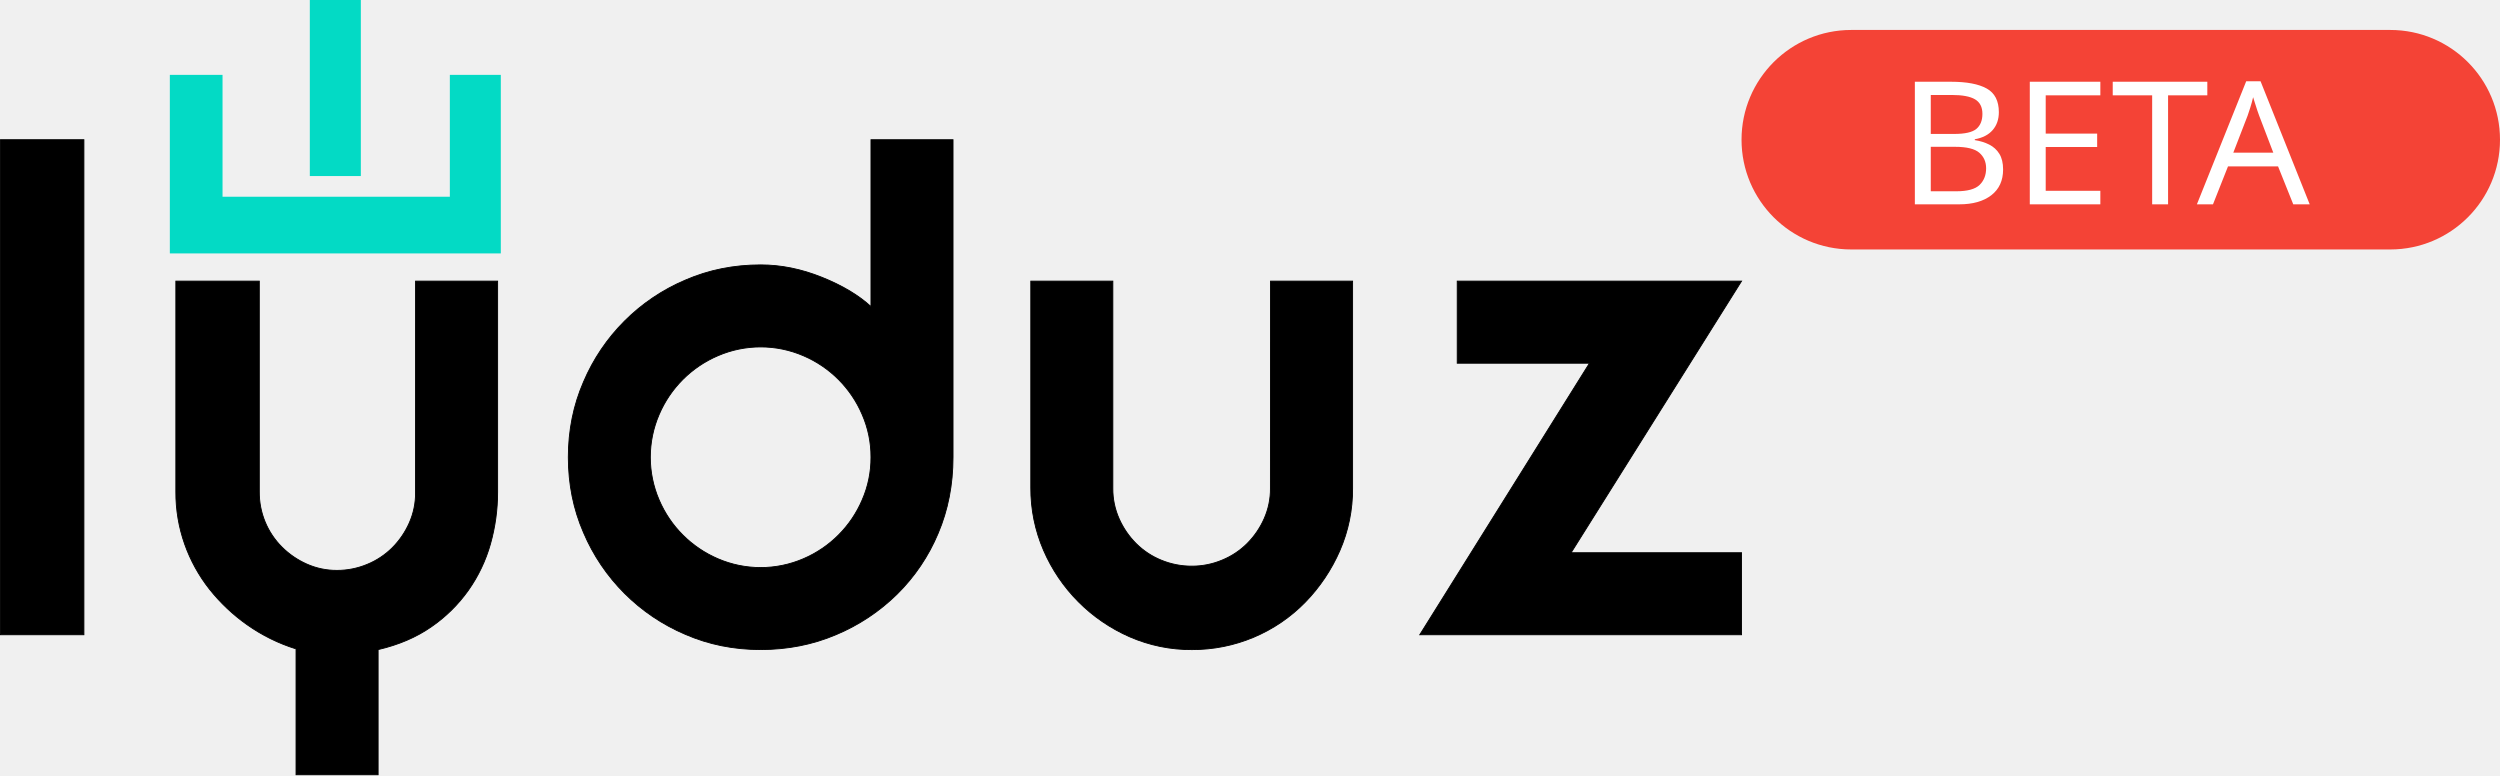
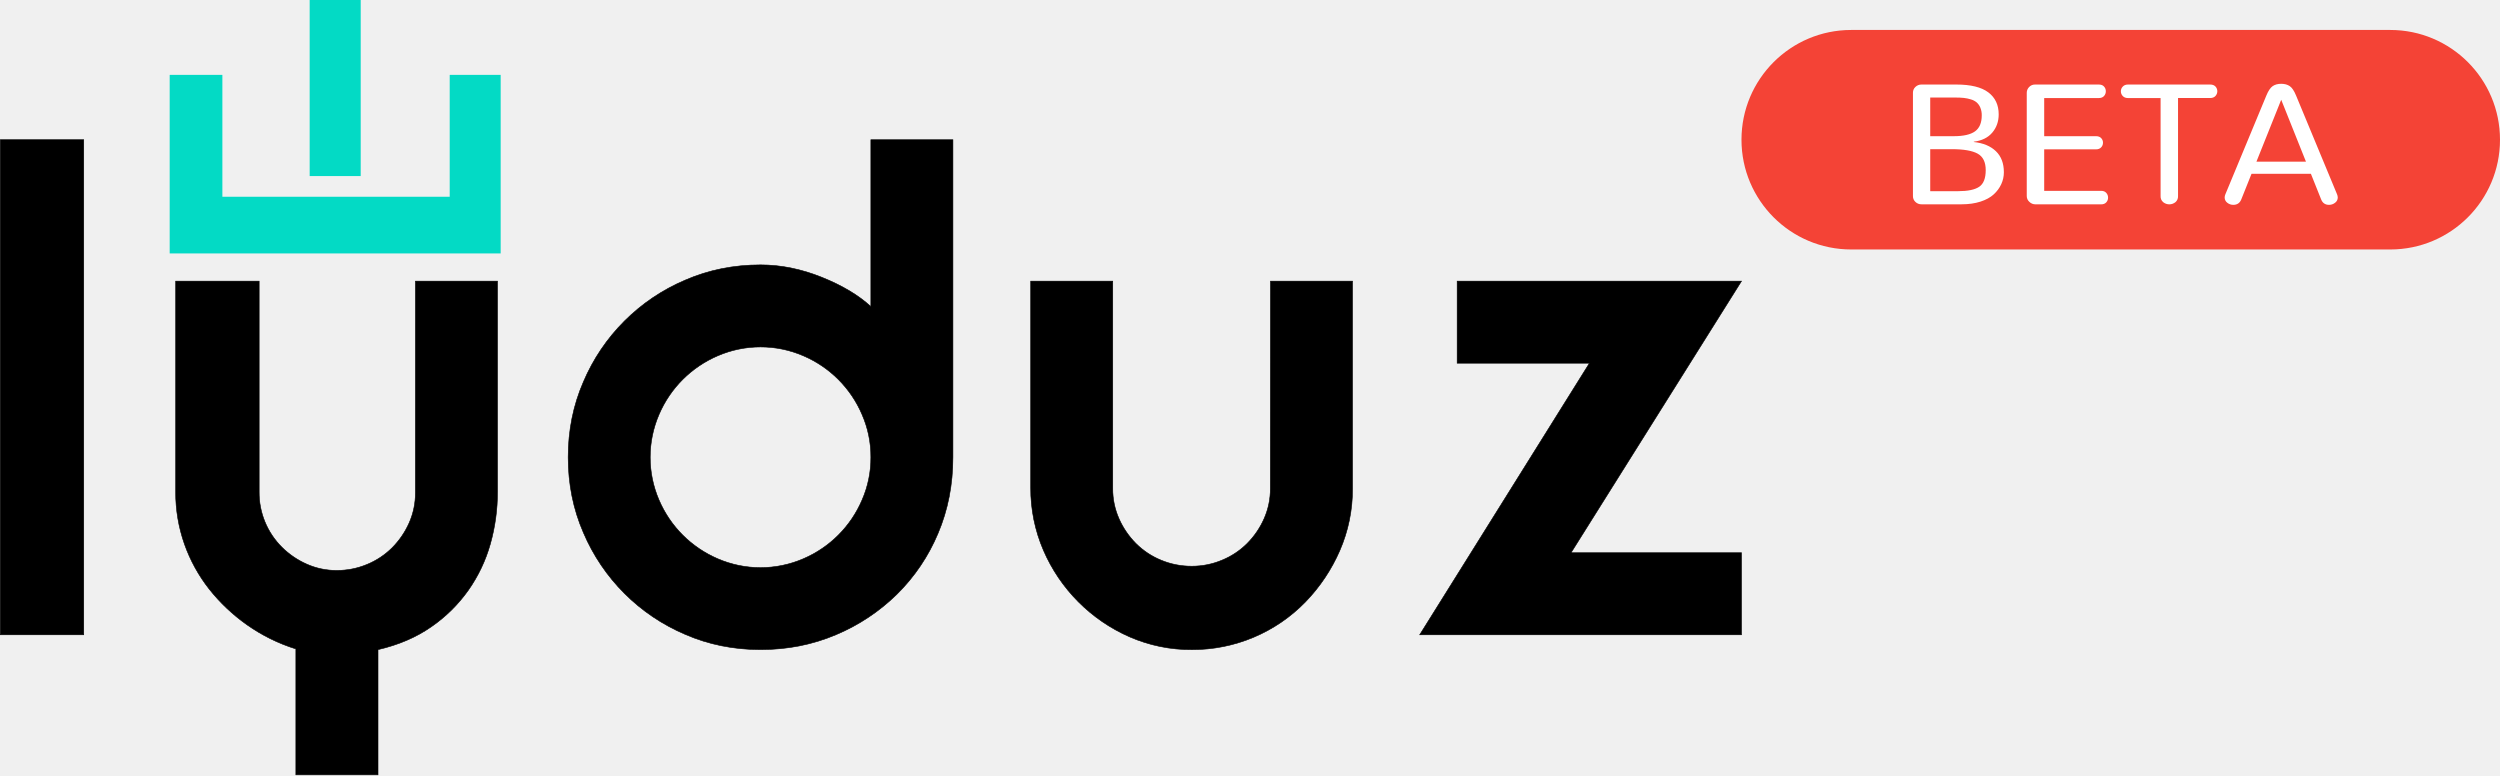
- <svg xmlns="http://www.w3.org/2000/svg" viewBox="0 0 2768.21 858.39">
+ <svg xmlns="http://www.w3.org/2000/svg" viewBox="0 0 4436 1375.35">
  <defs>
-     <style>.cls-1{fill:#03dac5;}.cls-2{stroke:#000;stroke-miterlimit:10;}.cls-3{fill:#f44336;}.cls-4{isolation:isolate;font-size:190.09px;fill:#fff;font-family:Nunito-Regular, Nunito;}</style>
+     <style>.cls-1{fill:#03dac5;}.cls-2{stroke:#000;stroke-miterlimit:10;}.cls-3{fill:#f44336;}.cls-4{isolation:isolate;}.cls-5{fill:#fff;}</style>
  </defs>
  <g id="Layer_2" data-name="Layer 2">
    <g id="Layer_1-2" data-name="Layer 1">
      <g id="Layer_2-2" data-name="Layer 2">
        <g id="Layer_1-2-2" data-name="Layer 1-2">
-           <rect class="cls-1" x="343.05" width="56.5" height="194.94" />
-           <polygon class="cls-1" points="554.53 82.9 554.53 280.6 188.06 280.6 188.06 82.9 246.41 82.9 246.41 217.84 498.11 217.84 498.11 82.9 554.53 82.9" />
-           <path class="cls-2" d="M.5,154.7H92.9V702.84H.5Z" />
-           <path class="cls-2" d="M460.15,311.31H551V544.67a210,210,0,0,1-7.88,57.54,168.15,168.15,0,0,1-24.42,51.3,164.92,164.92,0,0,1-41.35,40.71q-24.81,17.22-58.68,25.07v138.6H327.81V718.5a193.33,193.33,0,0,1-54-26.62,201.23,201.23,0,0,1-41.89-39.54,174.55,174.55,0,0,1-27.41-49.73,170.91,170.91,0,0,1-9.79-57.94V311.31h92.4V544.67a85.54,85.54,0,0,0,25.06,61.07,91.35,91.35,0,0,0,27.41,18.79,81,81,0,0,0,33.67,7.05,86.22,86.22,0,0,0,33.28-6.65,84.83,84.83,0,0,0,27.8-18.4,91.17,91.17,0,0,0,18.79-27.41,81.05,81.05,0,0,0,7-33.68Z" />
-           <path class="cls-2" d="M1055.26,506.29q0,45.42-16.45,84.18a206.88,206.88,0,0,1-45.41,67.34,214.71,214.71,0,0,1-67.73,45q-38.77,16.44-83.4,16.45t-83.4-16.84A212.92,212.92,0,0,1,646.11,589.69q-16.83-38.76-16.83-83.4t16.83-83.39A212.81,212.81,0,0,1,758.87,310.14q38.77-16.83,83.4-16.83,33.66,0,67.74,13.7t54.41,32.49V154.7h90.84Zm-90.84,0a116.64,116.64,0,0,0-9.79-47.37,123.42,123.42,0,0,0-65-65,119.55,119.55,0,0,0-94.75,0,123.62,123.62,0,0,0-65,65,119.63,119.63,0,0,0,0,94.75,123.69,123.69,0,0,0,65,65,119.55,119.55,0,0,0,94.75,0,123.55,123.55,0,0,0,65-65,116.52,116.52,0,0,0,9.79-47.38Z" />
-           <path class="cls-2" d="M1406.86,311.31h90.84V540.75a169.62,169.62,0,0,1-14.1,68.91,191.86,191.86,0,0,1-38,56.77,174.42,174.42,0,0,1-125.68,52.86,169.45,169.45,0,0,1-68.91-14.1,184.42,184.42,0,0,1-95.53-95.92,172.35,172.35,0,0,1-14.09-69.3V311.31h90.83V540.75a81,81,0,0,0,7,33.67A91.17,91.17,0,0,0,1258,601.83a84.68,84.68,0,0,0,27.8,18.4,88,88,0,0,0,34.06,6.66,86,86,0,0,0,33.28-6.66,84.83,84.83,0,0,0,27.8-18.4,91.17,91.17,0,0,0,18.79-27.41,81,81,0,0,0,7-33.67Z" />
-           <path class="cls-2" d="M1613.57,311.31h314.8L1739.65,612h188.72v90.84H1572.08L1760,402.15H1613.57Z" />
-           <path class="cls-3" d="M2049.9,33.17h596.78A121.53,121.53,0,0,1,2768.21,154.7h0a121.53,121.53,0,0,1-121.53,121.53H2049.9A121.53,121.53,0,0,1,1928.37,154.7h0A121.53,121.53,0,0,1,2049.9,33.17Z" />
-           <text class="cls-4" transform="translate(2101.3 226.25) scale(1.03 1)">BETA</text>
+           <g id="Layer_2-2-2" data-name="Layer 2-2">
+             <g id="Layer_1-2-2-2" data-name="Layer 1-2-2">
+               <rect class="cls-1" x="549.47" width="90.55" height="312.41" />
+               <polygon class="cls-1" points="888.38 132.85 888.38 449.69 301.08 449.69 301.08 132.85 394.59 132.85 394.59 349.11 797.96 349.11 797.96 132.85 888.38 132.85" />
+               <path class="cls-2" d="M.5,247.92H148.58v878.44H.5Z" />
+               <path class="cls-2" d="M737.13,498.9h145.6v374A336.66,336.66,0,0,1,870.1,965.1,269.5,269.5,0,0,1,831,1047.31a264.22,264.22,0,0,1-66.27,65.24q-39.75,27.6-94,40.18v222.12H525V1151.46a310,310,0,0,1-86.54-42.66,322.14,322.14,0,0,1-67.13-63.37,280,280,0,0,1-43.93-79.69,274,274,0,0,1-15.69-92.86v-374H459.83v374A137.12,137.12,0,0,0,500,970.75a146.28,146.28,0,0,0,43.93,30.11,129.76,129.76,0,0,0,54,11.3,138.15,138.15,0,0,0,53.34-10.65A136.12,136.12,0,0,0,695.77,972a146.28,146.28,0,0,0,30.11-43.93,130,130,0,0,0,11.22-54Z" />
+               <path class="cls-2" d="M1690.85,811.37q0,72.79-26.37,134.91a331.38,331.38,0,0,1-72.77,107.92,344.3,344.3,0,0,1-108.54,72.12q-62.13,26.34-133.66,26.36t-133.65-27A341.19,341.19,0,0,1,1035.15,945q-27-62.12-27-133.66t27-133.64A341,341,0,0,1,1215.86,497q62.13-27,133.65-27,53.94,0,108.56,21.95t87.2,52.07V247.92h145.58Zm-145.58,0a186.9,186.9,0,0,0-15.69-75.91,197.84,197.84,0,0,0-104.17-104.17,191.63,191.63,0,0,0-151.85,0A198.1,198.1,0,0,0,1169.4,735.46a191.72,191.72,0,0,0,0,151.85,198.22,198.22,0,0,0,104.16,104.16,191.55,191.55,0,0,0,151.85,0,198,198,0,0,0,104.17-104.16,186.88,186.88,0,0,0,15.69-75.94Z" />
+               <path class="cls-2" d="M2254.32,498.9H2399.9V866.6A271.82,271.82,0,0,1,2377.3,977a307.34,307.34,0,0,1-60.9,91A279.5,279.5,0,0,1,2115,1152.73a271.73,271.73,0,0,1-110.44-22.6,295.57,295.57,0,0,1-153.09-153.72,276.27,276.27,0,0,1-22.58-111.06V498.9h145.56V866.6a129.75,129.75,0,0,0,11.22,54,146.24,146.24,0,0,0,30.1,43.93A135.72,135.72,0,0,0,2060.31,994a140.94,140.94,0,0,0,54.58,10.68A137.81,137.81,0,0,0,2168.23,994a135.93,135.93,0,0,0,44.55-29.48,146.28,146.28,0,0,0,30.11-43.93,129.9,129.9,0,0,0,11.22-54Z" />
+               <path class="cls-2" d="M2585.59,498.9h504.49L2787.64,980.78h302.44v145.58h-571l301.16-481.88H2585.59Z" />
+               <path class="cls-3" d="M3284.85,53.16h956.39c107.56,0,194.76,87.2,194.76,194.76h0c0,107.56-87.2,194.76-194.76,194.76H3284.85c-107.57,0-194.77-87.2-194.77-194.76h0C3090.08,140.36,3177.28,53.16,3284.85,53.16Z" />
+               <g class="cls-4">
+                 <path class="cls-5" d="M3398.78,358.35a13.6,13.6,0,0,1-4.44-10.19V164.45a13.52,13.52,0,0,1,4.44-10.26A15.11,15.11,0,0,1,3409.5,150h61.75q38.45,0,56.84,13.91t18.39,39q0,19-11.42,32.43t-32.71,16.06v.6q25,2.67,39.15,16.28t14.17,37.27a50.23,50.23,0,0,1-4.6,21.19,56.49,56.49,0,0,1-13.4,18.15q-8.82,8.12-23.52,12.87t-33.4,4.76H3409.5A15,15,0,0,1,3398.78,358.35Zm68-116.7q25.89,0,37.76-8.62t11.88-28.27a34.57,34.57,0,0,0-2.53-13.83,25.22,25.22,0,0,0-6.51-9.22,28.42,28.42,0,0,0-10.27-5.36,67.82,67.82,0,0,0-12.48-2.6,137.75,137.75,0,0,0-14.64-.67h-45v68.57Zm7.66,97.58q25.89,0,37.46-7.81t11.56-29.52q0-21.42-14.4-29.31t-45.66-7.88H3425v74.52Z" />
+                 <path class="cls-5" d="M3600.94,358.2a13.57,13.57,0,0,1-4.67-10.19V164.6a14.26,14.26,0,0,1,4.21-10.19,13.81,13.81,0,0,1,10.34-4.39h113.53q5.82,0,9,3.5a12,12,0,0,1,3.22,8.4,12.21,12.21,0,0,1-3.22,8.48q-3.21,3.57-9,3.57h-97.13v67.68h91.92q6,0,9.19,3.42a11.53,11.53,0,0,1,3.22,8.19,11.65,11.65,0,0,1-3.29,8.25q-3.3,3.5-9.12,3.5h-91.92v73.63h101.11q5.84,0,9,3.57a12.21,12.21,0,0,1,3.22,8.48,12,12,0,0,1-3.22,8.4q-3.21,3.5-9,3.5H3611.59A15.17,15.17,0,0,1,3600.94,358.2Z" />
+                 <path class="cls-5" d="M3838.34,358.72a13.08,13.08,0,0,1-4.59-10.56V174H3776q-6,0-9.35-3.57a11.91,11.91,0,0,1-3.37-8.48,11.7,11.7,0,0,1,3.37-8.32Q3770,150,3776,150h145.7q6.12,0,9.42,3.5a12.33,12.33,0,0,1-.08,16.88q-3.36,3.57-9.34,3.57h-57V348.16a13.08,13.08,0,0,1-4.59,10.56,17.23,17.23,0,0,1-21.76,0Z" />
+                 <path class="cls-5" d="M4100.48,308.44h-105.4L3977,353.66q-3.84,9.82-14.25,9.82a16.63,16.63,0,0,1-10.65-3.72,11.48,11.48,0,0,1-4.67-9.37,15.34,15.34,0,0,1,1.22-5.51l72.78-175.37q5.21-12.64,11.26-16.73t15.09-4.09q9,0,15.09,4.09t11.26,16.73l72.78,175.37a15.56,15.56,0,0,1,1.22,5.51,11.42,11.42,0,0,1-4.75,9.37,16.92,16.92,0,0,1-10.72,3.72q-10.27,0-14.1-9.82ZM4047.78,177l-44,109.92h87.94Z" />
+               </g>
+             </g>
+           </g>
        </g>
      </g>
    </g>
  </g>
</svg>
